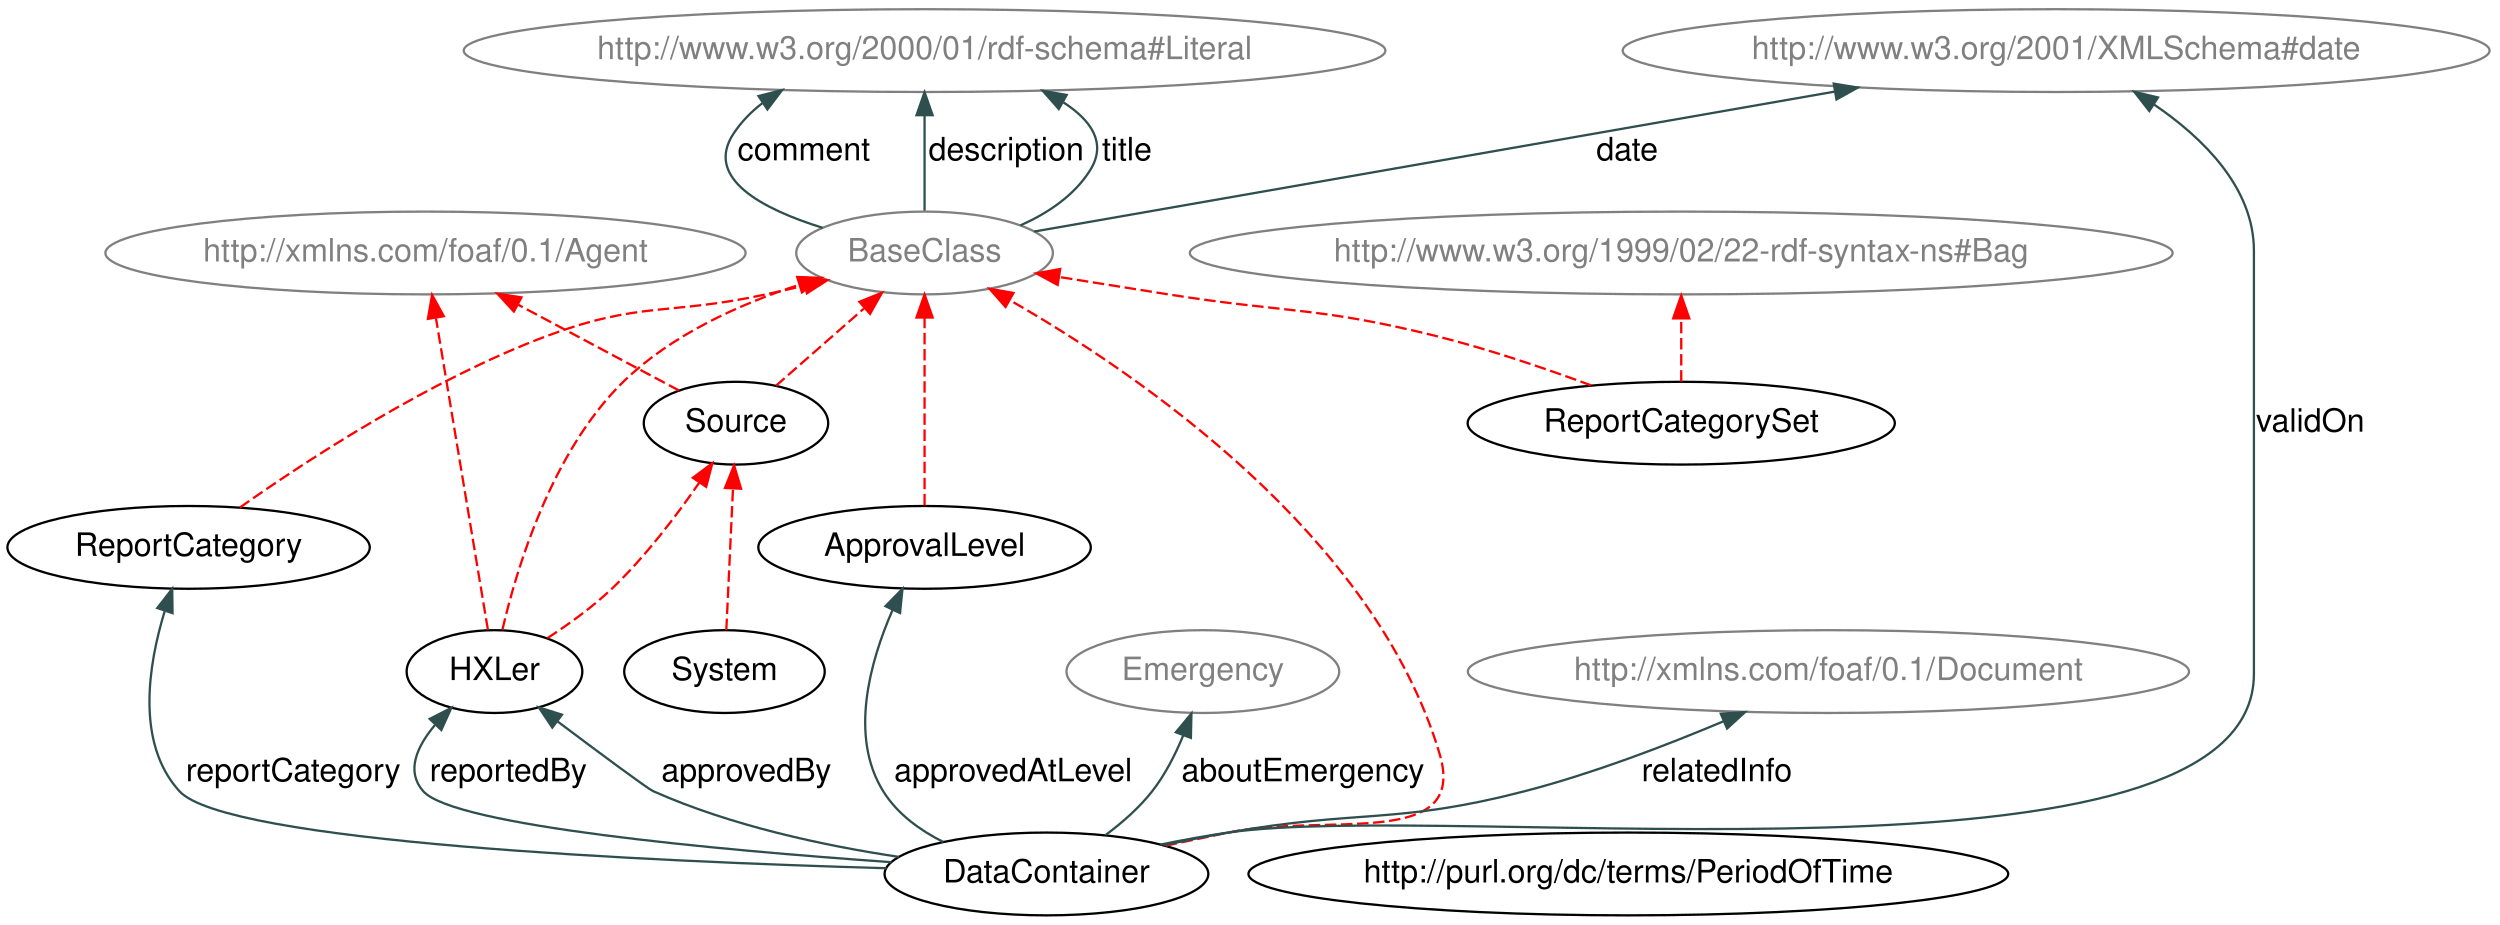
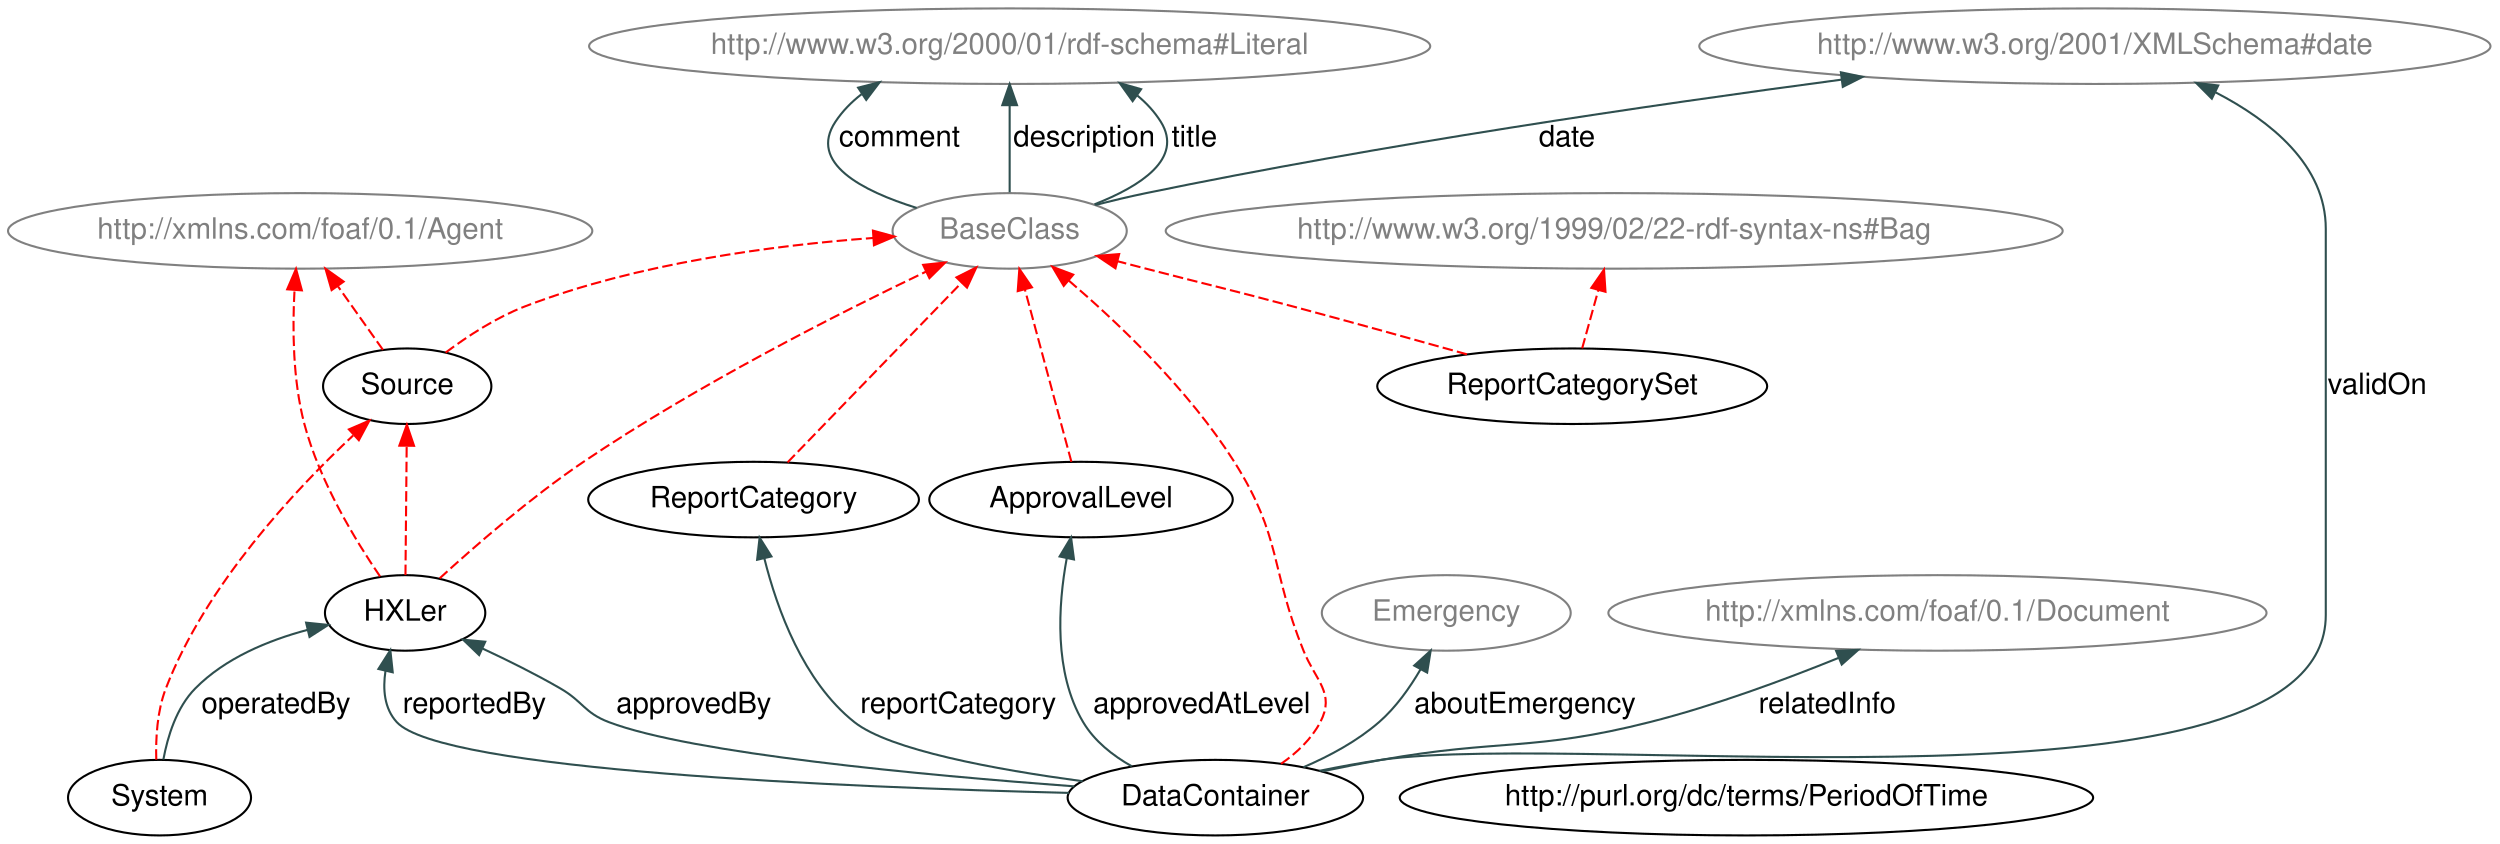
- <svg xmlns="http://www.w3.org/2000/svg" xmlns:xlink="http://www.w3.org/1999/xlink" width="1087pt" height="402pt" viewBox="0.00 0.00 1087.00 402.00">
+ <svg xmlns="http://www.w3.org/2000/svg" xmlns:xlink="http://www.w3.org/1999/xlink" width="1191pt" height="402pt" viewBox="0.00 0.00 1191.00 402.00">
  <g id="graph1" class="graph" transform="scale(1 1) rotate(0) translate(4 398)">
-     <polygon fill="white" stroke="white" points="-4,5 -4,-398 1084,-398 1084,5 -4,5" />
+     <polygon fill="white" stroke="white" points="-4,5 -4,-398 1188,-398 1188,5 -4,5" />
    <g id="node1" class="node">
      <a xlink:href="./#ApprovalLevel" xlink:title="ApprovalLevel">
-         <ellipse fill="none" stroke="black" cx="398" cy="-160" rx="72.287" ry="18" />
-         <text text-anchor="middle" x="398" y="-156.3" font-family="Helvetica,sans-Serif" font-size="14.00">ApprovalLevel</text>
+         <ellipse fill="none" stroke="black" cx="511" cy="-160" rx="72.287" ry="18" />
+         <text text-anchor="middle" x="511" y="-156.3" font-family="Helvetica,sans-Serif" font-size="14.00">ApprovalLevel</text>
      </a>
    </g>
    <g id="node2" class="node">
      <a xlink:href="./#BaseClass" xlink:title="BaseClass">
-         <ellipse fill="none" stroke="gray" cx="398" cy="-288" rx="55.79" ry="18" />
-         <text text-anchor="middle" x="398" y="-284.3" font-family="Helvetica,sans-Serif" font-size="14.00" fill="gray">BaseClass</text>
+         <ellipse fill="none" stroke="gray" cx="477" cy="-288" rx="55.79" ry="18" />
+         <text text-anchor="middle" x="477" y="-284.3" font-family="Helvetica,sans-Serif" font-size="14.00" fill="gray">BaseClass</text>
      </a>
    </g>
    <g id="edge2" class="edge">
-       <path fill="none" stroke="red" stroke-dasharray="5,2" d="M398,-178.256C398,-199.274 398,-235.031 398,-259.775" />
-       <polygon fill="red" stroke="red" points="394.5,-259.953 398,-269.953 401.5,-259.953 394.5,-259.953" />
+       <path fill="none" stroke="red" stroke-dasharray="5,2" d="M506.415,-177.993C500.737,-199.035 490.996,-235.133 484.289,-259.987" />
+       <polygon fill="red" stroke="red" points="480.847,-259.307 481.621,-269.874 487.606,-261.131 480.847,-259.307" />
    </g>
    <g id="node27" class="node">
      <a xlink:href="./#http://www.w3.org/2000/01/rdf-schema#Literal" xlink:title="http://www.w3.org/2000/01/rdf-schema#Literal">
-         <ellipse fill="none" stroke="gray" cx="398" cy="-376" rx="200.365" ry="18" />
-         <text text-anchor="middle" x="398" y="-372.3" font-family="Helvetica,sans-Serif" font-size="14.00" fill="gray">http://www.w3.org/2000/01/rdf-schema#Literal</text>
+         <ellipse fill="none" stroke="gray" cx="477" cy="-376" rx="200.365" ry="18" />
+         <text text-anchor="middle" x="477" y="-372.3" font-family="Helvetica,sans-Serif" font-size="14.00" fill="gray">http://www.w3.org/2000/01/rdf-schema#Literal</text>
      </a>
    </g>
    <g id="edge30" class="edge">
      <a xlink:href="./#comment" xlink:title="comment">
-         <path fill="none" stroke="darkslategray" d="M353.691,-298.946C327.588,-307.06 302.002,-320.412 315,-340 318.379,-345.092 322.661,-349.445 327.49,-353.166" />
-         <polygon fill="darkslategray" stroke="darkslategray" points="325.803,-356.247 336.073,-358.85 329.668,-350.411 325.803,-356.247" />
+         <path fill="none" stroke="darkslategray" d="M432.691,-298.946C406.588,-307.06 381.002,-320.412 394,-340 397.379,-345.092 401.661,-349.445 406.49,-353.166" />
+         <polygon fill="darkslategray" stroke="darkslategray" points="404.803,-356.247 415.073,-358.85 408.668,-350.411 404.803,-356.247" />
      </a>
      <a xlink:href="./#comment" xlink:title="comment">
-         <text text-anchor="middle" x="345.5" y="-328.3" font-family="Helvetica,sans-Serif" font-size="14.00">comment</text>
+         <text text-anchor="middle" x="424.5" y="-328.3" font-family="Helvetica,sans-Serif" font-size="14.00">comment</text>
      </a>
    </g>
    <g id="edge34" class="edge">
      <a xlink:href="./#description" xlink:title="description">
-         <path fill="none" stroke="darkslategray" d="M398,-306.403C398,-318.254 398,-334.183 398,-347.708" />
-         <polygon fill="darkslategray" stroke="darkslategray" points="394.5,-347.916 398,-357.916 401.5,-347.916 394.5,-347.916" />
+         <path fill="none" stroke="darkslategray" d="M477,-306.403C477,-318.254 477,-334.183 477,-347.708" />
+         <polygon fill="darkslategray" stroke="darkslategray" points="473.5,-347.916 477,-357.916 480.5,-347.916 473.5,-347.916" />
      </a>
      <a xlink:href="./#description" xlink:title="description">
-         <text text-anchor="middle" x="433.5" y="-328.3" font-family="Helvetica,sans-Serif" font-size="14.00">description</text>
-       </a>
-     </g>
-     <g id="edge42" class="edge">
+         <text text-anchor="middle" x="512.5" y="-328.3" font-family="Helvetica,sans-Serif" font-size="14.00">description</text>
+       </a>
+     </g>
+     <g id="edge44" class="edge">
      <a xlink:href="./#title" xlink:title="title">
-         <path fill="none" stroke="darkslategray" d="M439.68,-300.004C451.521,-305.264 463.069,-312.925 470,-324 477.395,-335.817 470.434,-345.677 458.39,-353.478" />
-         <polygon fill="darkslategray" stroke="darkslategray" points="456.362,-350.603 449.354,-358.549 459.787,-356.707 456.362,-350.603" />
+         <path fill="none" stroke="darkslategray" d="M517.402,-300.661C539.347,-309.246 559.97,-322.47 549,-340 546.005,-344.786 542.147,-348.935 537.776,-352.528" />
+         <polygon fill="darkslategray" stroke="darkslategray" points="535.585,-349.79 529.429,-358.412 539.619,-355.511 535.585,-349.79" />
      </a>
      <a xlink:href="./#title" xlink:title="title">
-         <text text-anchor="middle" x="486" y="-328.3" font-family="Helvetica,sans-Serif" font-size="14.00">title</text>
+         <text text-anchor="middle" x="565" y="-328.3" font-family="Helvetica,sans-Serif" font-size="14.00">title</text>
      </a>
    </g>
    <g id="node29" class="node">
      <a xlink:href="./#http://www.w3.org/2001/XMLSchema#date" xlink:title="http://www.w3.org/2001/XMLSchema#date">
-         <ellipse fill="none" stroke="gray" cx="890" cy="-376" rx="188.467" ry="18" />
-         <text text-anchor="middle" x="890" y="-372.3" font-family="Helvetica,sans-Serif" font-size="14.00" fill="gray">http://www.w3.org/2001/XMLSchema#date</text>
+         <ellipse fill="none" stroke="gray" cx="994" cy="-376" rx="188.467" ry="18" />
+         <text text-anchor="middle" x="994" y="-372.3" font-family="Helvetica,sans-Serif" font-size="14.00" fill="gray">http://www.w3.org/2001/XMLSchema#date</text>
      </a>
    </g>
    <g id="edge32" class="edge">
      <a xlink:href="./#date" xlink:title="date">
-         <path fill="none" stroke="darkslategray" d="M445.622,-297.324C525.755,-311.331 689.042,-339.873 793.801,-358.185" />
-         <polygon fill="darkslategray" stroke="darkslategray" points="793.298,-361.65 803.751,-359.924 794.503,-354.754 793.298,-361.65" />
+         <path fill="none" stroke="darkslategray" d="M517.762,-300.355C525.763,-302.387 534.118,-304.372 542,-306 653.461,-329.018 781.85,-347.896 873.244,-360.051" />
+         <polygon fill="darkslategray" stroke="darkslategray" points="872.991,-363.548 883.363,-361.39 873.909,-356.609 872.991,-363.548" />
      </a>
      <a xlink:href="./#date" xlink:title="date">
-         <text text-anchor="middle" x="703.5" y="-328.3" font-family="Helvetica,sans-Serif" font-size="14.00">date</text>
+         <text text-anchor="middle" x="742.5" y="-328.3" font-family="Helvetica,sans-Serif" font-size="14.00">date</text>
      </a>
    </g>
    <g id="node4" class="node">
      <a xlink:href="./#DataContainer" xlink:title="DataContainer">
-         <ellipse fill="none" stroke="black" cx="451" cy="-18" rx="70.388" ry="18" />
-         <text text-anchor="middle" x="451" y="-14.3" font-family="Helvetica,sans-Serif" font-size="14.00">DataContainer</text>
+         <ellipse fill="none" stroke="black" cx="575" cy="-18" rx="70.388" ry="18" />
+         <text text-anchor="middle" x="575" y="-14.3" font-family="Helvetica,sans-Serif" font-size="14.00">DataContainer</text>
      </a>
    </g>
    <g id="edge26" class="edge">
      <a xlink:href="./#approvedAtLevel" xlink:title="approvedAtLevel">
-         <path fill="none" stroke="darkslategray" d="M406.173,-31.893C395.837,-37.059 386.097,-44.197 380,-54 365.195,-77.805 374.231,-110.229 384.067,-132.721" />
-         <polygon fill="darkslategray" stroke="darkslategray" points="380.999,-134.423 388.411,-141.994 387.338,-131.453 380.999,-134.423" />
+         <path fill="none" stroke="darkslategray" d="M535.174,-32.935C526.003,-38.094 517.373,-44.967 512,-54 498.001,-77.535 500.086,-109.601 504.199,-132.085" />
+         <polygon fill="darkslategray" stroke="darkslategray" points="500.793,-132.893 506.251,-141.974 507.647,-131.471 500.793,-132.893" />
      </a>
      <a xlink:href="./#approvedAtLevel" xlink:title="approvedAtLevel">
-         <text text-anchor="middle" x="436.5" y="-58.3" font-family="Helvetica,sans-Serif" font-size="14.00">approvedAtLevel</text>
+         <text text-anchor="middle" x="568.5" y="-58.3" font-family="Helvetica,sans-Serif" font-size="14.00">approvedAtLevel</text>
      </a>
    </g>
    <g id="edge4" class="edge">
-       <path fill="none" stroke="red" stroke-dasharray="5,2" d="M502.815,-30.295C511.87,-32.228 521.205,-34.194 530,-36 572.7,-44.771 634.362,-28.198 622,-70 593.855,-165.171 491.179,-235.303 435.129,-267.462" />
-       <polygon fill="red" stroke="red" points="433.218,-264.522 426.222,-272.478 436.653,-270.621 433.218,-264.522" />
+       <path fill="none" stroke="red" stroke-dasharray="5,2" d="M606.296,-34.111C613.768,-39.315 620.792,-45.917 625,-54 632.169,-67.769 622.828,-73.612 617,-88 601.006,-127.488 606.767,-141.99 584,-178 562.483,-212.032 528.85,-244.038 505.042,-264.45" />
+       <polygon fill="red" stroke="red" points="502.765,-261.792 497.376,-270.914 507.277,-267.144 502.765,-261.792" />
    </g>
    <g id="node6" class="node">
      <a xlink:href="./#HXLer" xlink:title="HXLer">
-         <ellipse fill="none" stroke="black" cx="211" cy="-106" rx="38.194" ry="18" />
-         <text text-anchor="middle" x="211" y="-102.3" font-family="Helvetica,sans-Serif" font-size="14.00">HXLer</text>
+         <ellipse fill="none" stroke="black" cx="189" cy="-106" rx="38.194" ry="18" />
+         <text text-anchor="middle" x="189" y="-102.3" font-family="Helvetica,sans-Serif" font-size="14.00">HXLer</text>
      </a>
    </g>
    <g id="edge28" class="edge">
      <a xlink:href="./#approvedBy" xlink:title="approvedBy">
-         <path fill="none" stroke="darkslategray" d="M386.842,-25.422C353.856,-30.369 313.63,-39.014 280,-54 277.581,-55.078 256.555,-70.698 238.342,-84.37" />
-         <polygon fill="darkslategray" stroke="darkslategray" points="236.138,-81.648 230.248,-90.456 240.344,-87.243 236.138,-81.648" />
+         <path fill="none" stroke="darkslategray" d="M507.818,-23.372C435.408,-28.747 325.257,-39.037 286,-54 274.364,-58.435 273.777,-63.761 263,-70 251.257,-76.799 237.98,-83.394 225.947,-88.993" />
+         <polygon fill="darkslategray" stroke="darkslategray" points="224.259,-85.916 216.616,-93.254 227.167,-92.284 224.259,-85.916" />
      </a>
      <a xlink:href="./#approvedBy" xlink:title="approvedBy">
-         <text text-anchor="middle" x="320.5" y="-58.3" font-family="Helvetica,sans-Serif" font-size="14.00">approvedBy</text>
-       </a>
-     </g>
-     <g id="edge40" class="edge">
+         <text text-anchor="middle" x="326.5" y="-58.3" font-family="Helvetica,sans-Serif" font-size="14.00">approvedBy</text>
+       </a>
+     </g>
+     <g id="edge42" class="edge">
      <a xlink:href="./#reportedBy" xlink:title="reportedBy">
-         <path fill="none" stroke="darkslategray" d="M383.635,-23.116C307.773,-28.454 193.273,-38.903 180,-54 172.41,-62.633 177.22,-73.361 185.108,-82.747" />
-         <polygon fill="darkslategray" stroke="darkslategray" points="182.819,-85.419 192.253,-90.241 187.885,-80.588 182.819,-85.419" />
+         <path fill="none" stroke="darkslategray" d="M505.245,-20.261C398.866,-22.915 206.129,-30.89 185,-54 179.056,-60.502 178.318,-69.621 179.645,-78.354" />
+         <polygon fill="darkslategray" stroke="darkslategray" points="176.274,-79.309 181.963,-88.248 183.09,-77.713 176.274,-79.309" />
      </a>
      <a xlink:href="./#reportedBy" xlink:title="reportedBy">
-         <text text-anchor="middle" x="217" y="-58.3" font-family="Helvetica,sans-Serif" font-size="14.00">reportedBy</text>
+         <text text-anchor="middle" x="222" y="-58.3" font-family="Helvetica,sans-Serif" font-size="14.00">reportedBy</text>
      </a>
    </g>
    <g id="node12" class="node">
      <a xlink:href="./#ReportCategory" xlink:title="ReportCategory">
-         <ellipse fill="none" stroke="black" cx="78" cy="-160" rx="78.786" ry="18" />
-         <text text-anchor="middle" x="78" y="-156.3" font-family="Helvetica,sans-Serif" font-size="14.00">ReportCategory</text>
-       </a>
-     </g>
-     <g id="edge38" class="edge">
+         <ellipse fill="none" stroke="black" cx="355" cy="-160" rx="78.786" ry="18" />
+         <text text-anchor="middle" x="355" y="-156.3" font-family="Helvetica,sans-Serif" font-size="14.00">ReportCategory</text>
+       </a>
+     </g>
+     <g id="edge40" class="edge">
      <a xlink:href="./#reportCategory" xlink:title="reportCategory">
-         <path fill="none" stroke="darkslategray" d="M381.459,-20.493C278.201,-23.439 94.258,-31.774 74,-54 55.053,-74.788 60.38,-108.623 67.614,-132.249" />
-         <polygon fill="darkslategray" stroke="darkslategray" points="64.382,-133.622 70.878,-141.992 71.02,-131.398 64.382,-133.622" />
+         <path fill="none" stroke="darkslategray" d="M511.793,-25.812C469.933,-31.441 419.761,-40.683 403,-54 378.667,-73.333 366.201,-107.766 360.154,-131.915" />
+         <polygon fill="darkslategray" stroke="darkslategray" points="356.693,-131.349 357.873,-141.878 363.516,-132.911 356.693,-131.349" />
      </a>
      <a xlink:href="./#reportCategory" xlink:title="reportCategory">
-         <text text-anchor="middle" x="123.5" y="-58.3" font-family="Helvetica,sans-Serif" font-size="14.00">reportCategory</text>
+         <text text-anchor="middle" x="452.5" y="-58.3" font-family="Helvetica,sans-Serif" font-size="14.00">reportCategory</text>
      </a>
    </g>
    <g id="node23" class="node">
      <a xlink:href="./#Emergency" xlink:title="Emergency">
-         <ellipse fill="none" stroke="gray" cx="519" cy="-106" rx="59.29" ry="18" />
-         <text text-anchor="middle" x="519" y="-102.3" font-family="Helvetica,sans-Serif" font-size="14.00" fill="gray">Emergency</text>
+         <ellipse fill="none" stroke="gray" cx="685" cy="-106" rx="59.29" ry="18" />
+         <text text-anchor="middle" x="685" y="-102.3" font-family="Helvetica,sans-Serif" font-size="14.00" fill="gray">Emergency</text>
      </a>
    </g>
    <g id="edge24" class="edge">
      <a xlink:href="./#aboutEmergency" xlink:title="aboutEmergency">
-         <path fill="none" stroke="darkslategray" d="M476.922,-35.091C484.098,-40.449 491.435,-46.886 497,-54 502.637,-61.206 507.117,-70.076 510.524,-78.386" />
-         <polygon fill="darkslategray" stroke="darkslategray" points="507.248,-79.617 514.035,-87.751 513.802,-77.159 507.248,-79.617" />
+         <path fill="none" stroke="darkslategray" d="M616.933,-32.478C629.446,-37.842 642.587,-44.939 653,-54 660.959,-60.926 667.617,-70.319 672.762,-79.157" />
+         <polygon fill="darkslategray" stroke="darkslategray" points="669.73,-80.909 677.567,-88.039 675.887,-77.578 669.73,-80.909" />
      </a>
      <a xlink:href="./#aboutEmergency" xlink:title="aboutEmergency">
-         <text text-anchor="middle" x="562.5" y="-58.3" font-family="Helvetica,sans-Serif" font-size="14.00">aboutEmergency</text>
-       </a>
-     </g>
-     <g id="edge44" class="edge">
+         <text text-anchor="middle" x="722.5" y="-58.3" font-family="Helvetica,sans-Serif" font-size="14.00">aboutEmergency</text>
+       </a>
+     </g>
+     <g id="edge46" class="edge">
      <a xlink:href="./#validOn" xlink:title="validOn">
-         <path fill="none" stroke="darkslategray" d="M500.536,-30.771C510.261,-32.767 520.417,-34.632 530,-36 629.284,-50.171 976,-4.71 976,-105 976,-105 976,-105 976,-289 976,-316.215 954.2,-337.826 932.551,-352.577" />
-         <polygon fill="darkslategray" stroke="darkslategray" points="930.505,-349.732 923.989,-358.086 934.293,-355.618 930.505,-349.732" />
+         <path fill="none" stroke="darkslategray" d="M624.536,-30.771C634.261,-32.767 644.417,-34.632 654,-36 754.154,-50.295 1104,-3.831 1104,-105 1104,-105 1104,-105 1104,-289 1104,-319.164 1078.01,-340.323 1051.3,-354.105" />
+         <polygon fill="darkslategray" stroke="darkslategray" points="1049.72,-350.982 1042.25,-358.498 1052.77,-357.279 1049.72,-350.982" />
      </a>
      <a xlink:href="./#validOn" xlink:title="validOn">
-         <text text-anchor="middle" x="1000.5" y="-210.3" font-family="Helvetica,sans-Serif" font-size="14.00">validOn</text>
-       </a>
-     </g>
-     <g id="node32" class="node">
+         <text text-anchor="middle" x="1128.5" y="-210.3" font-family="Helvetica,sans-Serif" font-size="14.00">validOn</text>
+       </a>
+     </g>
+     <g id="node33" class="node">
      <a xlink:href="./#http://xmlns.com/foaf/0.1/Document" xlink:title="http://xmlns.com/foaf/0.1/Document">
-         <ellipse fill="none" stroke="gray" cx="791" cy="-106" rx="156.772" ry="18" />
-         <text text-anchor="middle" x="791" y="-102.3" font-family="Helvetica,sans-Serif" font-size="14.00" fill="gray">http://xmlns.com/foaf/0.1/Document</text>
-       </a>
-     </g>
-     <g id="edge36" class="edge">
+         <ellipse fill="none" stroke="gray" cx="919" cy="-106" rx="156.772" ry="18" />
+         <text text-anchor="middle" x="919" y="-102.3" font-family="Helvetica,sans-Serif" font-size="14.00" fill="gray">http://xmlns.com/foaf/0.1/Document</text>
+       </a>
+     </g>
+     <g id="edge38" class="edge">
      <a xlink:href="./#relatedInfo" xlink:title="relatedInfo">
-         <path fill="none" stroke="darkslategray" d="M501.888,-30.524C511.215,-32.473 520.883,-34.385 530,-36 587.002,-46.096 602.964,-39.472 659,-54 688.522,-61.654 720.453,-73.877 745.513,-84.439" />
-         <polygon fill="darkslategray" stroke="darkslategray" points="744.191,-87.68 754.762,-88.392 746.943,-81.243 744.191,-87.68" />
+         <path fill="none" stroke="darkslategray" d="M625.889,-30.516C635.217,-32.466 644.883,-34.38 654,-36 710.563,-46.049 726.31,-39.896 782,-54 812.676,-61.769 845.97,-74.069 872.055,-84.642" />
+         <polygon fill="darkslategray" stroke="darkslategray" points="870.741,-87.886 881.321,-88.448 873.401,-81.411 870.741,-87.886" />
      </a>
      <a xlink:href="./#relatedInfo" xlink:title="relatedInfo">
-         <text text-anchor="middle" x="742.5" y="-58.3" font-family="Helvetica,sans-Serif" font-size="14.00">relatedInfo</text>
+         <text text-anchor="middle" x="866.5" y="-58.3" font-family="Helvetica,sans-Serif" font-size="14.00">relatedInfo</text>
      </a>
    </g>
    <g id="edge8" class="edge">
-       <path fill="none" stroke="red" stroke-dasharray="5,2" d="M214.469,-124.279C220.628,-150.785 235.867,-201.596 267,-232 287.968,-252.477 317.693,-265.794 343.529,-274.187" />
-       <polygon fill="red" stroke="red" points="342.627,-277.571 353.214,-277.166 344.685,-270.88 342.627,-277.571" />
+       <path fill="none" stroke="red" stroke-dasharray="5,2" d="M205.453,-122.482C222.015,-137.638 248.67,-160.881 274,-178 327.922,-214.443 395.297,-248.589 437.247,-268.639" />
+       <polygon fill="red" stroke="red" points="435.777,-271.816 446.311,-272.941 438.778,-265.492 435.777,-271.816" />
    </g>
    <g id="node7" class="node">
      <a xlink:href="./#Source" xlink:title="http://xmlns.com/foaf/0.1/Agent">
-         <ellipse fill="none" stroke="gray" cx="181" cy="-288" rx="139.175" ry="18" />
-         <text text-anchor="middle" x="181" y="-284.3" font-family="Helvetica,sans-Serif" font-size="14.00" fill="gray">http://xmlns.com/foaf/0.1/Agent</text>
+         <ellipse fill="none" stroke="gray" cx="139" cy="-288" rx="139.175" ry="18" />
+         <text text-anchor="middle" x="139" y="-284.3" font-family="Helvetica,sans-Serif" font-size="14.00" fill="gray">http://xmlns.com/foaf/0.1/Agent</text>
      </a>
    </g>
    <g id="edge6" class="edge">
-       <path fill="none" stroke="red" stroke-dasharray="5,2" d="M208.123,-124.259C202.904,-155.573 191.837,-221.979 185.572,-259.566" />
-       <polygon fill="red" stroke="red" points="182.06,-259.354 183.868,-269.793 188.964,-260.505 182.06,-259.354" />
+       <path fill="none" stroke="red" stroke-dasharray="5,2" d="M177.058,-123.383C165.343,-140.517 148.22,-168.673 141,-196 135.466,-216.945 135.286,-241.555 136.312,-259.897" />
+       <polygon fill="red" stroke="red" points="132.823,-260.171 137.024,-269.897 139.805,-259.674 132.823,-260.171" />
    </g>
    <g id="node11" class="node">
      <a xlink:href="./#Source" xlink:title="Source">
-         <ellipse fill="none" stroke="black" cx="316" cy="-214" rx="40.094" ry="18" />
-         <text text-anchor="middle" x="316" y="-210.3" font-family="Helvetica,sans-Serif" font-size="14.00">Source</text>
+         <ellipse fill="none" stroke="black" cx="190" cy="-214" rx="40.094" ry="18" />
+         <text text-anchor="middle" x="190" y="-210.3" font-family="Helvetica,sans-Serif" font-size="14.00">Source</text>
      </a>
    </g>
    <g id="edge10" class="edge">
-       <path fill="none" stroke="red" stroke-dasharray="5,2" d="M234.007,-120.548C243.212,-126.523 253.602,-134.002 262,-142 276.488,-155.798 290.105,-173.75 300.041,-188.151" />
-       <polygon fill="red" stroke="red" points="297.236,-190.252 305.726,-196.59 303.041,-186.341 297.236,-190.252" />
+       <path fill="none" stroke="red" stroke-dasharray="5,2" d="M189.161,-124.031C189.317,-140.622 189.558,-166.117 189.741,-185.569" />
+       <polygon fill="red" stroke="red" points="186.242,-185.693 189.836,-195.659 193.242,-185.627 186.242,-185.693" />
    </g>
    <g id="edge20" class="edge">
-       <path fill="none" stroke="red" stroke-dasharray="5,2" d="M333.39,-230.269C344.497,-240.022 359.11,-252.853 371.629,-263.845" />
-       <polygon fill="red" stroke="red" points="369.672,-266.784 379.495,-270.752 374.29,-261.524 369.672,-266.784" />
+       <path fill="none" stroke="red" stroke-dasharray="5,2" d="M208.304,-230.043C218.735,-237.828 232.405,-246.772 246,-252 299.612,-272.617 364.595,-281.134 411.964,-284.63" />
+       <polygon fill="red" stroke="red" points="411.881,-288.132 422.096,-285.321 412.357,-281.148 411.881,-288.132" />
    </g>
    <g id="edge18" class="edge">
-       <path fill="none" stroke="red" stroke-dasharray="5,2" d="M291.239,-228.206C271.703,-238.625 244.055,-253.371 221.334,-265.488" />
-       <polygon fill="red" stroke="red" points="219.434,-262.535 212.258,-270.329 222.729,-268.711 219.434,-262.535" />
+       <path fill="none" stroke="red" stroke-dasharray="5,2" d="M178.427,-231.338C172.108,-240.259 164.143,-251.504 157.029,-261.547" />
+       <polygon fill="red" stroke="red" points="153.983,-259.792 151.059,-269.975 159.695,-263.838 153.983,-259.792" />
    </g>
    <g id="edge12" class="edge">
-       <path fill="none" stroke="red" stroke-dasharray="5,2" d="M100.285,-177.327C129.502,-197.927 183.043,-232.955 234,-252 274.254,-267.044 287.011,-260.857 329,-270 334.425,-271.181 340.074,-272.473 345.702,-273.799" />
-       <polygon fill="red" stroke="red" points="345.215,-277.281 355.755,-276.207 346.846,-270.474 345.215,-277.281" />
+       <path fill="none" stroke="red" stroke-dasharray="5,2" d="M371.201,-177.732C392.465,-199.693 429.916,-238.372 454.08,-263.328" />
+       <polygon fill="red" stroke="red" points="451.649,-265.85 461.12,-270.599 456.678,-260.981 451.649,-265.85" />
    </g>
    <g id="node14" class="node">
      <a xlink:href="./#ReportCategorySet" xlink:title="ReportCategorySet">
-         <ellipse fill="none" stroke="black" cx="727" cy="-214" rx="92.883" ry="18" />
-         <text text-anchor="middle" x="727" y="-210.3" font-family="Helvetica,sans-Serif" font-size="14.00">ReportCategorySet</text>
+         <ellipse fill="none" stroke="black" cx="745" cy="-214" rx="92.883" ry="18" />
+         <text text-anchor="middle" x="745" y="-210.3" font-family="Helvetica,sans-Serif" font-size="14.00">ReportCategorySet</text>
      </a>
    </g>
    <g id="edge14" class="edge">
-       <path fill="none" stroke="red" stroke-dasharray="5,2" d="M687.873,-230.419C667.833,-237.83 642.891,-246.315 620,-252 569.366,-264.576 555.535,-261.869 504,-270 488.596,-272.43 471.938,-275.088 456.491,-277.565" />
-       <polygon fill="red" stroke="red" points="455.859,-274.121 446.54,-279.162 456.968,-281.033 455.859,-274.121" />
+       <path fill="none" stroke="red" stroke-dasharray="5,2" d="M694.855,-229.201C669.969,-236.184 639.435,-244.657 612,-252 580.969,-260.305 573.095,-261.936 542,-270 537.627,-271.134 533.089,-272.314 528.536,-273.501" />
+       <polygon fill="red" stroke="red" points="527.396,-270.181 518.604,-276.092 529.164,-276.954 527.396,-270.181" />
    </g>
    <g id="node16" class="node">
      <a xlink:href="./#ReportCategorySet" xlink:title="http://www.w3.org/1999/02/22-rdf-syntax-ns#Bag">
-         <ellipse fill="none" stroke="gray" cx="727" cy="-288" rx="213.662" ry="18" />
-         <text text-anchor="middle" x="727" y="-284.3" font-family="Helvetica,sans-Serif" font-size="14.00" fill="gray">http://www.w3.org/1999/02/22-rdf-syntax-ns#Bag</text>
+         <ellipse fill="none" stroke="gray" cx="765" cy="-288" rx="213.662" ry="18" />
+         <text text-anchor="middle" x="765" y="-284.3" font-family="Helvetica,sans-Serif" font-size="14.00" fill="gray">http://www.w3.org/1999/02/22-rdf-syntax-ns#Bag</text>
      </a>
    </g>
    <g id="edge16" class="edge">
-       <path fill="none" stroke="red" stroke-dasharray="5,2" d="M727,-232.063C727,-240.193 727,-250.124 727,-259.295" />
-       <polygon fill="red" stroke="red" points="723.5,-259.559 727,-269.559 730.5,-259.559 723.5,-259.559" />
+       <path fill="none" stroke="red" stroke-dasharray="5,2" d="M749.74,-232.063C752.047,-240.37 754.877,-250.556 757.47,-259.892" />
+       <polygon fill="red" stroke="red" points="754.107,-260.861 760.155,-269.559 760.851,-258.987 754.107,-260.861" />
    </g>
    <g id="node20" class="node">
      <a xlink:href="./#System" xlink:title="System">
-         <ellipse fill="none" stroke="black" cx="311" cy="-106" rx="43.592" ry="18" />
-         <text text-anchor="middle" x="311" y="-102.3" font-family="Helvetica,sans-Serif" font-size="14.00">System</text>
+         <ellipse fill="none" stroke="black" cx="72" cy="-18" rx="43.592" ry="18" />
+         <text text-anchor="middle" x="72" y="-14.3" font-family="Helvetica,sans-Serif" font-size="14.00">System</text>
+       </a>
+     </g>
+     <g id="edge36" class="edge">
+       <a xlink:href="./#operatedBy" xlink:title="operatedBy">
+         <path fill="none" stroke="darkslategray" d="M73.832,-36.152C75.851,-47.13 80.092,-60.958 89,-70 103.225,-84.439 123.732,-92.933 142.478,-97.924" />
+         <polygon fill="darkslategray" stroke="darkslategray" points="141.828,-101.367 152.368,-100.289 143.457,-94.559 141.828,-101.367" />
+       </a>
+       <a xlink:href="./#operatedBy" xlink:title="operatedBy">
+         <text text-anchor="middle" x="127.5" y="-58.3" font-family="Helvetica,sans-Serif" font-size="14.00">operatedBy</text>
      </a>
    </g>
    <g id="edge22" class="edge">
-       <path fill="none" stroke="red" stroke-dasharray="5,2" d="M311.803,-124.031C312.586,-140.622 313.789,-166.117 314.706,-185.569" />
-       <polygon fill="red" stroke="red" points="311.215,-185.835 315.182,-195.659 318.207,-185.506 311.215,-185.835" />
+       <path fill="none" stroke="red" stroke-dasharray="5,2" d="M70.45,-36.084C70.143,-46.258 70.852,-59.242 75,-70 93.986,-119.239 136.552,-164.63 164.232,-190.536" />
+       <polygon fill="red" stroke="red" points="162.222,-193.442 171.957,-197.623 166.954,-188.284 162.222,-193.442" />
    </g>
    <g id="node22" class="node">
      <a xlink:href="./#http://purl.org/dc/terms/PeriodOfTime" xlink:title="http://purl.org/dc/terms/PeriodOfTime">
-         <ellipse fill="none" stroke="black" cx="704" cy="-18" rx="165.171" ry="18" />
-         <text text-anchor="middle" x="704" y="-14.3" font-family="Helvetica,sans-Serif" font-size="14.00">http://purl.org/dc/terms/PeriodOfTime</text>
+         <ellipse fill="none" stroke="black" cx="828" cy="-18" rx="165.171" ry="18" />
+         <text text-anchor="middle" x="828" y="-14.3" font-family="Helvetica,sans-Serif" font-size="14.00">http://purl.org/dc/terms/PeriodOfTime</text>
      </a>
    </g>
  </g>
</svg>
